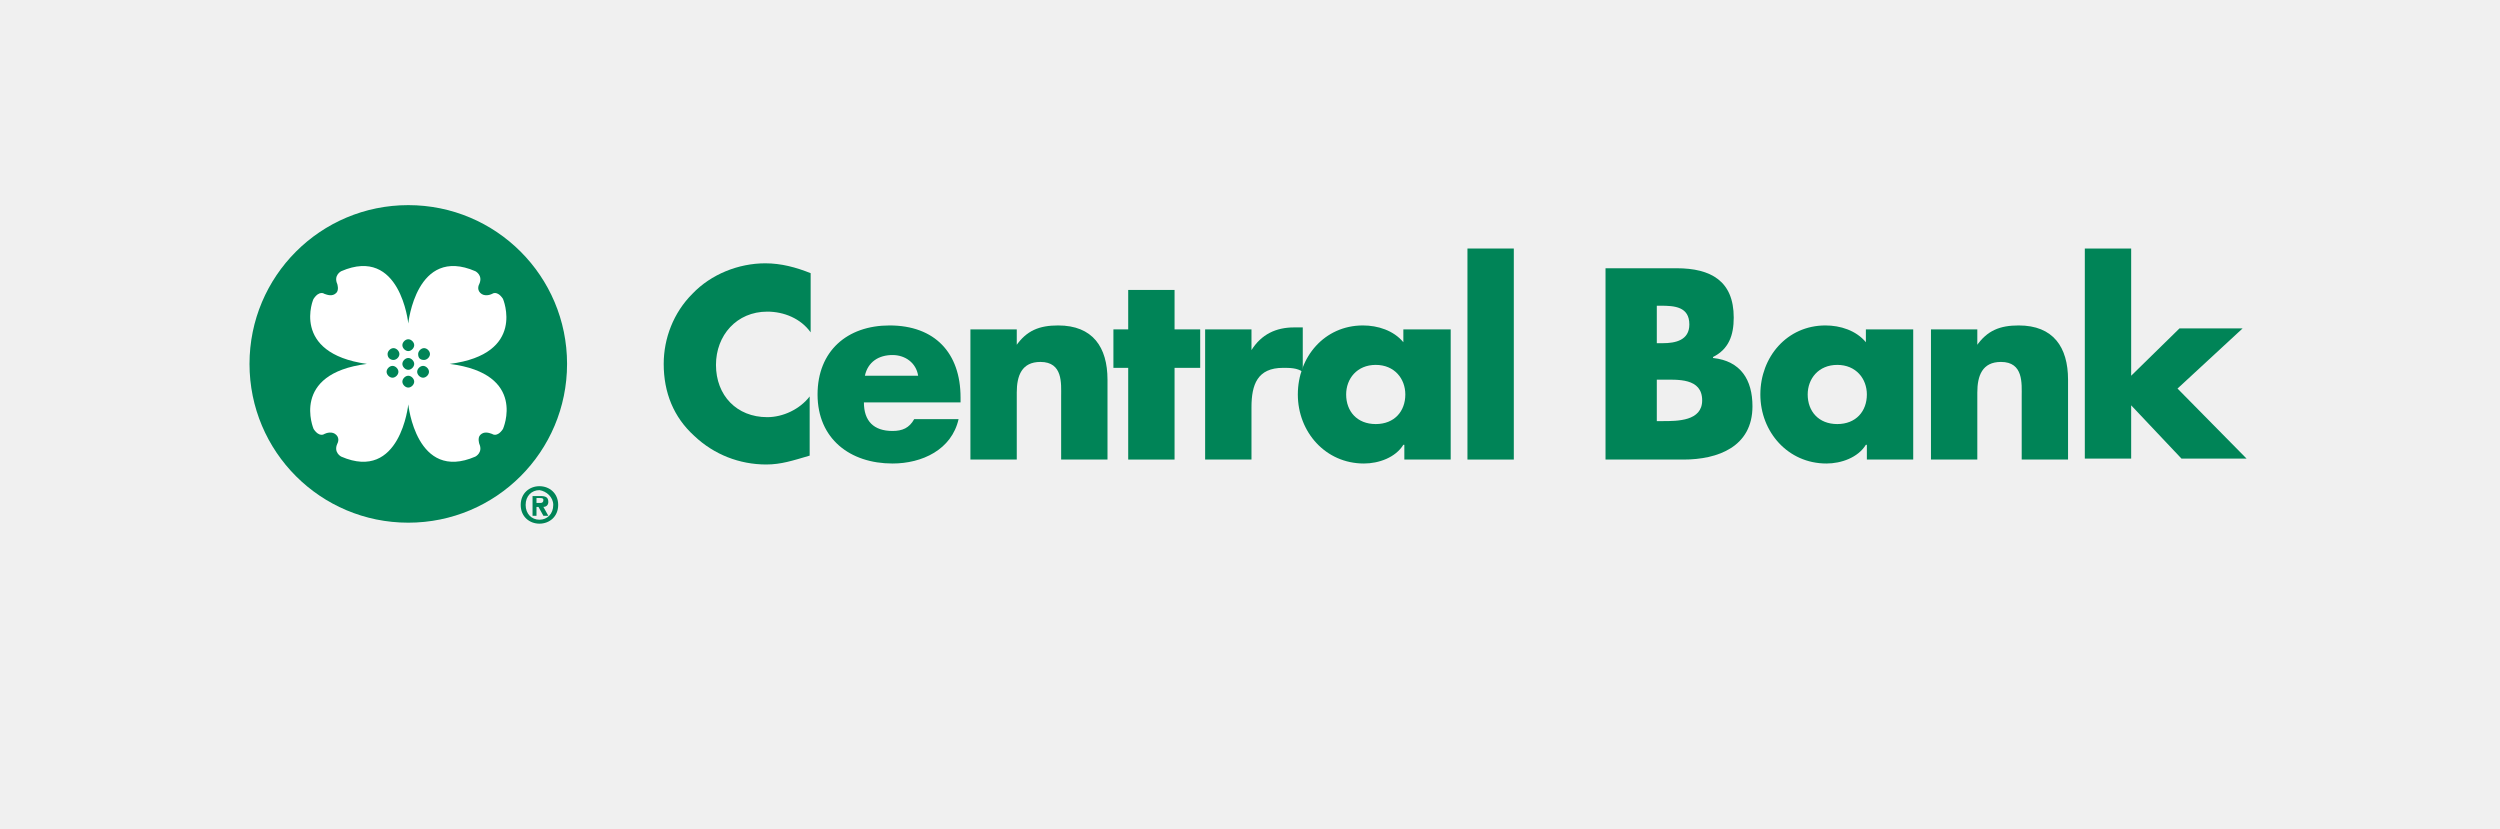
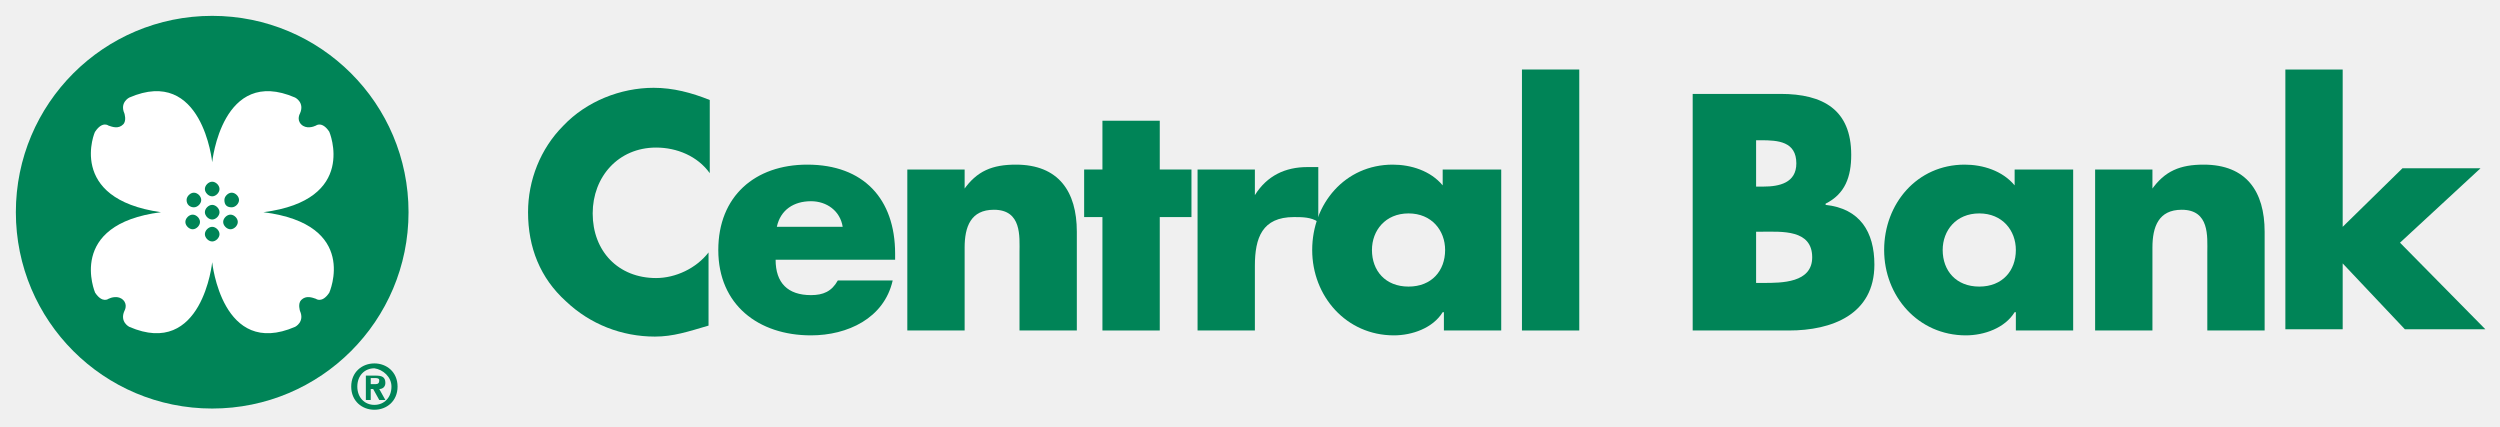
- <svg xmlns="http://www.w3.org/2000/svg" version="1.1" x="0px" y="0px" viewBox="0 0 253.5 84" style="enable-background:new 0 0 253.5 84;" xml:space="preserve">
+ <svg xmlns="http://www.w3.org/2000/svg" version="1.1" x="0px" y="0px" viewBox="24 19.5 205 35" style="enable-background:new 0 0 253.5 84;" xml:space="preserve">
  <style type="text/css">
	.st0{fill:#008457;}
	.st1{fill:#FFFFFF;}
</style>
  <g id="Layer_2">
</g>
  <g id="Layer_1">
    <g>
      <g>
        <path class="st0" d="M82.2,33.7c-1-1.4-2.7-2.1-4.4-2.1c-3.1,0-5.2,2.4-5.2,5.4c0,3.1,2.1,5.3,5.2,5.3c1.6,0,3.3-0.8,4.3-2.1v6     c-1.7,0.5-2.9,0.9-4.4,0.9c-2.7,0-5.3-1-7.3-2.9c-2.1-1.9-3.1-4.4-3.1-7.3c0-2.6,1-5.2,2.9-7.1c1.9-2,4.7-3.1,7.4-3.1     c1.6,0,3.1,0.4,4.6,1V33.7z" />
        <path class="st0" d="M87.7,38.1c0.3-1.4,1.4-2.1,2.8-2.1c1.3,0,2.4,0.8,2.6,2.1H87.7z M97.4,40.3c0-4.5-2.6-7.3-7.2-7.3     c-4.3,0-7.3,2.6-7.3,7c0,4.5,3.3,7,7.6,7c3,0,6-1.4,6.7-4.5h-4.5c-0.5,0.9-1.2,1.2-2.2,1.2c-1.9,0-2.9-1-2.9-2.9h9.8V40.3z" />
        <path class="st0" d="M103,35.1L103,35.1c1.1-1.6,2.4-2.1,4.3-2.1c3.5,0,5,2.2,5,5.5v8.1h-4.7v-6.4c0-1.3,0.2-3.5-2.1-3.5     c-1.9,0-2.4,1.4-2.4,3.1v6.8h-4.7V33.4h4.7V35.1z" />
        <path class="st0" d="M119.1,46.6h-4.7v-9.3h-1.5v-3.9h1.5v-4h4.7v4h2.6v3.9h-2.6V46.6z" />
        <path class="st0" d="M126.9,35.5L126.9,35.5c1-1.6,2.5-2.3,4.3-2.3h0.9v4.5c-0.6-0.4-1.3-0.4-2-0.4c-2.6,0-3.2,1.7-3.2,4v5.3     h-4.7V33.4h4.7V35.5z" />
        <path class="st0" d="M139.5,37c1.9,0,3,1.4,3,3c0,1.7-1.1,3-3,3c-1.9,0-3-1.3-3-3C136.5,38.4,137.6,37,139.5,37z M147,33.4h-4.7     v1.3c-1-1.2-2.6-1.7-4.1-1.7c-3.9,0-6.6,3.2-6.6,7c0,3.8,2.8,7,6.7,7c1.5,0,3.2-0.6,4-1.9h0.1v1.5h4.7V33.4z" />
        <path class="st0" d="M153.5,46.6h-4.7V25.2h4.7V46.6z" />
        <path class="st0" d="M168,38.5h0.5c1.6,0,4.1-0.2,4.1,2.1c0,2.1-2.5,2.1-4,2.1H168V38.5z M170.7,46.6c3.5,0,7-1.3,7-5.4     c0-2.7-1.2-4.6-4-4.9v-0.1c1.6-0.8,2.1-2.2,2.1-4c0-3.7-2.3-5-5.8-5h-7.2v19.4H170.7z M168,31h0.4c1.4,0,2.9,0.1,2.9,1.9     c0,1.6-1.4,1.9-2.7,1.9H168V31z" />
        <path class="st0" d="M186.3,37c1.9,0,3,1.4,3,3c0,1.7-1.1,3-3,3c-1.9,0-3-1.3-3-3C183.3,38.4,184.4,37,186.3,37z M193.9,33.4     h-4.7v1.3c-1-1.2-2.6-1.7-4.1-1.7c-3.9,0-6.6,3.2-6.6,7c0,3.8,2.8,7,6.7,7c1.5,0,3.2-0.6,4-1.9h0.1v1.5h4.7V33.4z" />
        <path class="st0" d="M200.4,35.1L200.4,35.1c1.1-1.6,2.4-2.1,4.3-2.1c3.5,0,5,2.2,5,5.5v8.1h-4.7v-6.4c0-1.3,0.2-3.5-2.1-3.5     c-1.9,0-2.4,1.4-2.4,3.1v6.8h-4.7V33.4h4.7V35.1z" />
        <path class="st0" d="M216.1,38.1l4.9-4.8h6.4l-6.6,6.1l7,7.1h-6.6l-5.1-5.4v5.4h-4.7V25.2h4.7V38.1z" />
        <path class="st0" d="M41.4,20.8c-8.9,0-16.1,7.2-16.1,16.1c0,8.9,7.2,16.1,16.1,16.1c8.9,0,16.1-7.2,16.1-16.1     C57.5,28,50.3,20.8,41.4,20.8z" />
        <path class="st1" d="M37.2,36.9c-7.8,1-5.4,6.6-5.4,6.6c0.6,0.9,1.1,0.5,1.1,0.5c0.2-0.1,0.8-0.3,1.2,0.1     c0.4,0.4,0.1,0.9,0.1,0.9c-0.4,0.9,0.4,1.3,0.4,1.3c6,2.6,6.8-5.3,6.8-5.3l0,0c0,0,0.8,7.9,6.8,5.3c0,0,0.8-0.4,0.4-1.3     c0,0-0.2-0.6,0.1-0.9c0.4-0.4,0.9-0.2,1.2-0.1c0,0,0.5,0.4,1.1-0.5c0,0,2.5-5.6-5.4-6.6v0c7.8-1,5.4-6.6,5.4-6.6     c-0.6-0.9-1.1-0.5-1.1-0.5c-0.2,0.1-0.8,0.3-1.2-0.1c-0.4-0.4-0.1-0.9-0.1-0.9c0.4-0.9-0.4-1.3-0.4-1.3c-6-2.6-6.8,5.3-6.8,5.3     l0,0c0,0-0.8-7.9-6.8-5.3c0,0-0.8,0.4-0.4,1.3c0,0,0.2,0.6-0.1,0.9c-0.4,0.4-0.9,0.2-1.2,0.1c0,0-0.5-0.4-1.1,0.5     C31.8,30.2,29.4,35.8,37.2,36.9L37.2,36.9z" />
        <g>
          <path class="st0" d="M41.4,37.5c0.3,0,0.6-0.3,0.6-0.6c0-0.3-0.3-0.6-0.6-0.6c-0.3,0-0.6,0.3-0.6,0.6      C40.8,37.2,41.1,37.5,41.4,37.5z" />
          <path class="st0" d="M41.4,35.6c0.3,0,0.6-0.3,0.6-0.6c0-0.3-0.3-0.6-0.6-0.6c-0.3,0-0.6,0.3-0.6,0.6      C40.8,35.3,41.1,35.6,41.4,35.6z" />
          <path class="st0" d="M41.4,39.3c0.3,0,0.6-0.3,0.6-0.6c0-0.3-0.3-0.6-0.6-0.6c-0.3,0-0.6,0.3-0.6,0.6      C40.8,39,41.1,39.3,41.4,39.3z" />
          <path class="st0" d="M42.9,38.3c0.3,0,0.6-0.3,0.6-0.6c0-0.3-0.3-0.6-0.6-0.6c-0.3,0-0.6,0.3-0.6,0.6      C42.3,38,42.6,38.3,42.9,38.3z" />
          <path class="st0" d="M39.9,36.5c0.3,0,0.6-0.3,0.6-0.6c0-0.3-0.3-0.6-0.6-0.6c-0.3,0-0.6,0.3-0.6,0.6      C39.3,36.3,39.6,36.5,39.9,36.5z" />
          <path class="st0" d="M43,36.5c0.3,0,0.6-0.3,0.6-0.6c0-0.3-0.3-0.6-0.6-0.6c-0.3,0-0.6,0.3-0.6,0.6C42.4,36.3,42.6,36.5,43,36.5      z" />
          <path class="st0" d="M39.8,38.3c0.3,0,0.6-0.3,0.6-0.6c0-0.3-0.3-0.6-0.6-0.6c-0.3,0-0.6,0.3-0.6,0.6      C39.2,38,39.5,38.3,39.8,38.3z" />
        </g>
        <path class="st0" d="M56.1,51.2c0,0.9-0.6,1.5-1.4,1.5v0c-0.8,0-1.4-0.6-1.4-1.5c0-0.9,0.6-1.5,1.4-1.5     C55.4,49.8,56.1,50.4,56.1,51.2 M56.6,51.2c0-1.2-0.9-1.9-1.9-1.9c-1,0-1.9,0.7-1.9,1.9c0,1.2,0.9,1.9,1.9,1.9     C55.7,53.1,56.6,52.4,56.6,51.2z M54.4,51.4h0.2l0.5,0.9h0.5l-0.5-0.9c0.3,0,0.5-0.2,0.5-0.5c0-0.5-0.3-0.6-0.8-0.6H54v2h0.4     V51.4z M54.4,51v-0.5h0.3c0.2,0,0.4,0,0.4,0.2c0,0.2-0.1,0.3-0.3,0.3H54.4z" />
      </g>
    </g>
  </g>
</svg>
